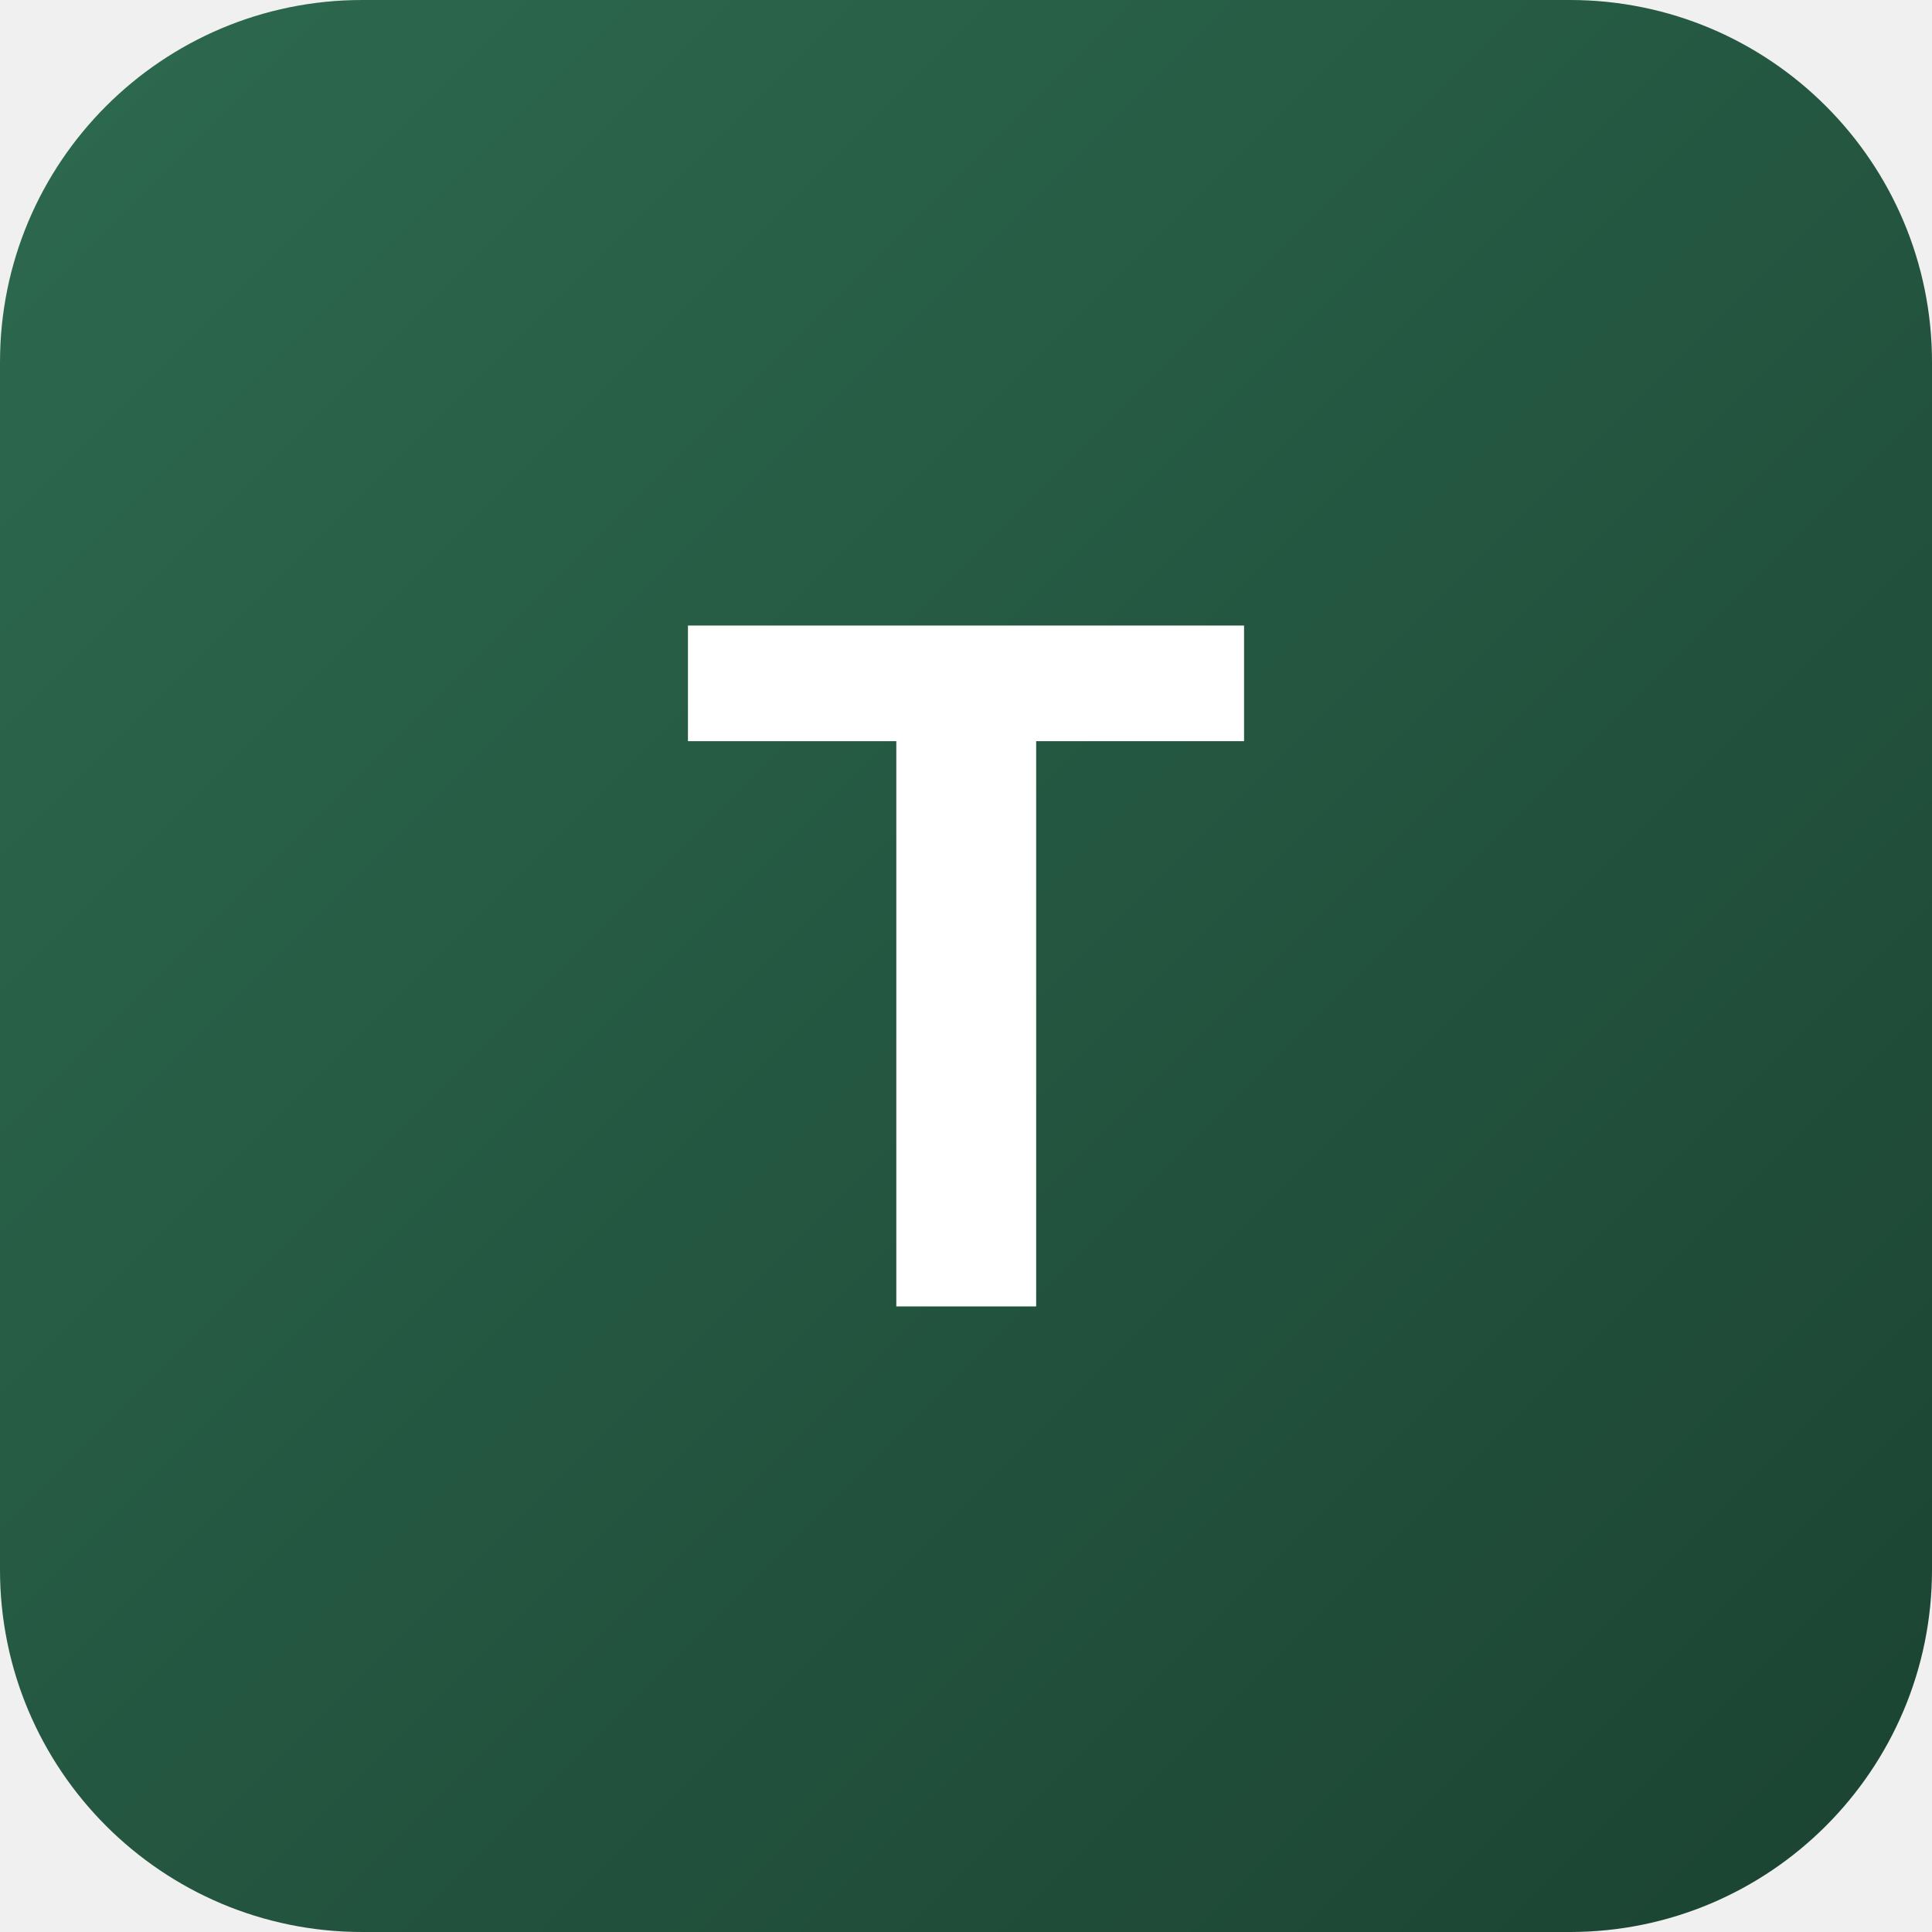
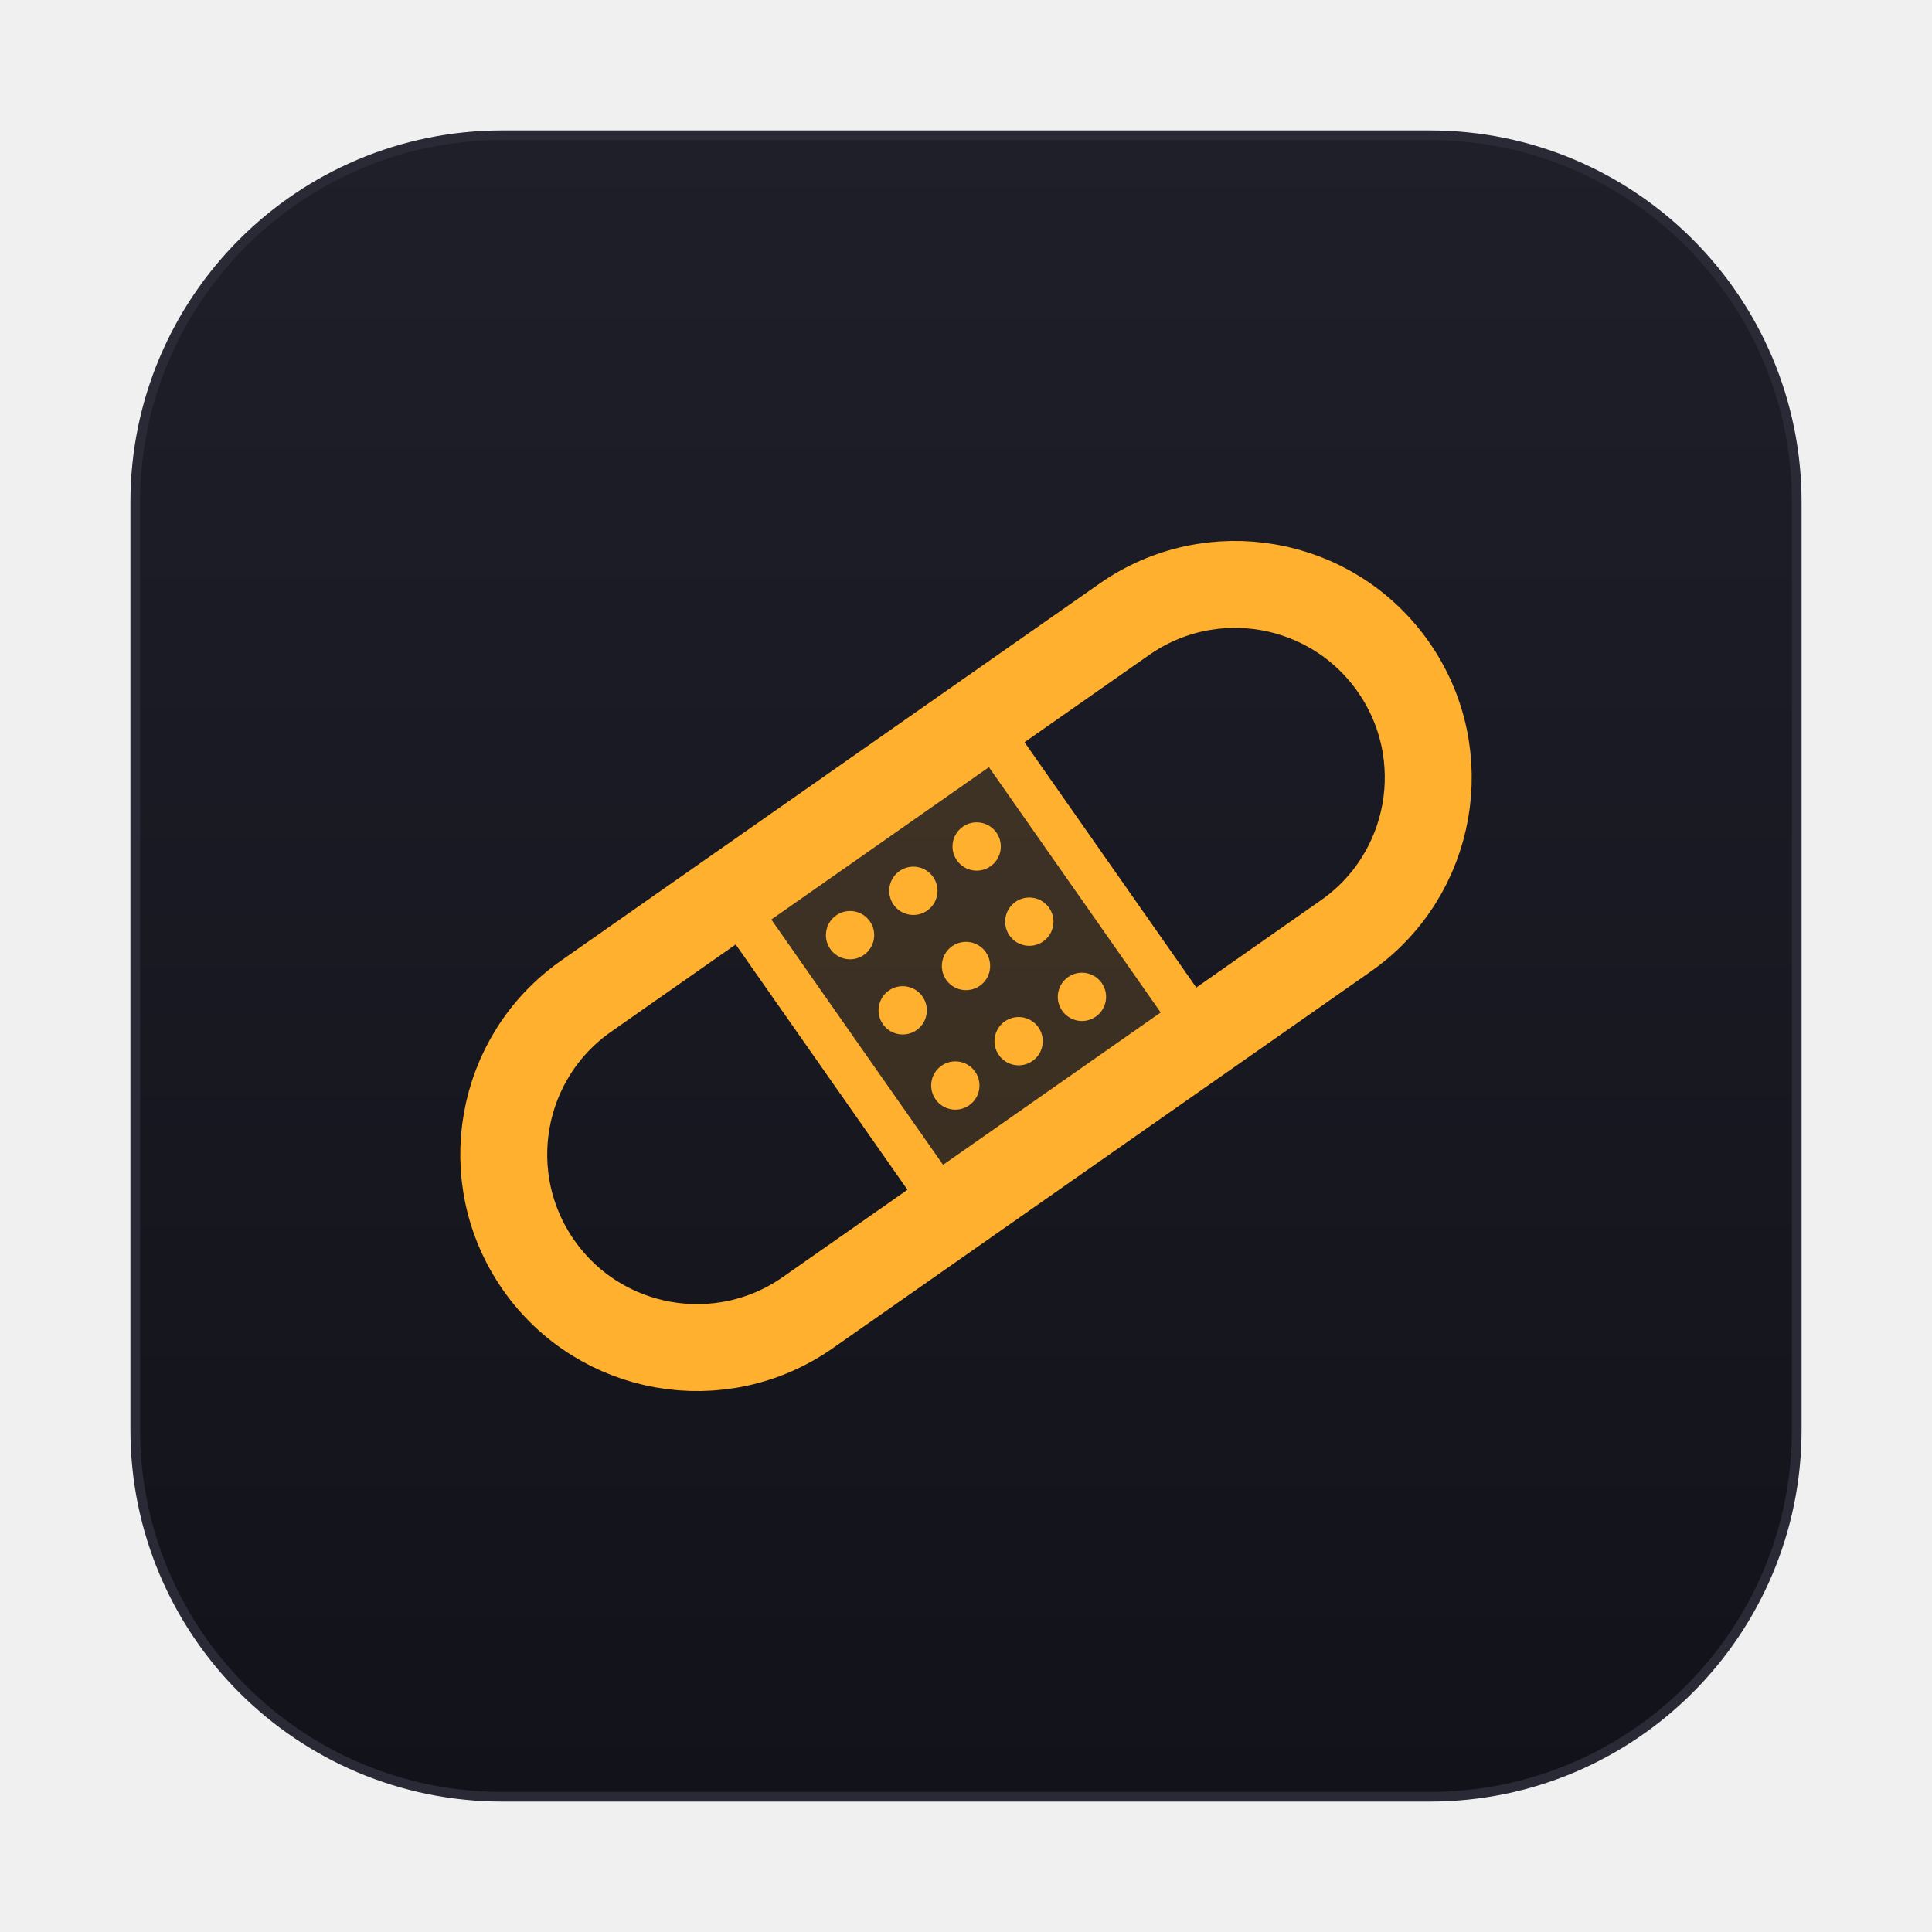
- <svg xmlns="http://www.w3.org/2000/svg" width="512" height="512" viewBox="0 0 512 512" role="img" aria-label="Touch Shim">
+ <svg xmlns="http://www.w3.org/2000/svg" width="400" height="400" viewBox="0 0 400 400" role="img" aria-label="Touch Shim">
  <defs>
-     <linearGradient id="g" x1="0" y1="0" x2="1" y2="1">
-       <stop offset="0" stop-color="#2d6a4f" />
-       <stop offset="1" stop-color="#1b4332" />
+     <linearGradient id="tile" x1="0" y1="0" x2="0" y2="1">
+       <stop offset="0" stop-color="#1f1f2a" />
+       <stop offset="1" stop-color="#12121a" />
    </linearGradient>
  </defs>
-   <rect x="0" y="0" width="512" height="512" rx="96" fill="url(#g)" />
-   <text x="256" y="256" fill="#ffffff" font-family="Inter, Segoe UI, system-ui, sans-serif" font-size="248" font-weight="700" text-anchor="middle" dominant-baseline="central">T</text>
+   <rect x="28" y="28" width="344" height="344" rx="76" fill="url(#tile)" stroke="#2a2a36" stroke-width="2" />
+   <g transform="rotate(-35 200 200)">
+     <rect x="92" y="160" width="216" height="80" rx="40" fill="none" stroke="#ffb02e" stroke-width="18" />
+     <rect x="168" y="160" width="64" height="80" fill="#ffb02e" fill-opacity="0.16" stroke="#ffb02e" stroke-width="9" />
+     <g fill="#ffb02e">
+       <circle cx="184" cy="181" r="5" />
+       <circle cx="200" cy="181" r="5" />
+       <circle cx="216" cy="181" r="5" />
+       <circle cx="184" cy="200" r="5" />
+       <circle cx="200" cy="200" r="5" />
+       <circle cx="216" cy="200" r="5" />
+       <circle cx="184" cy="219" r="5" />
+       <circle cx="200" cy="219" r="5" />
+       <circle cx="216" cy="219" r="5" />
+     </g>
+   </g>
</svg>
